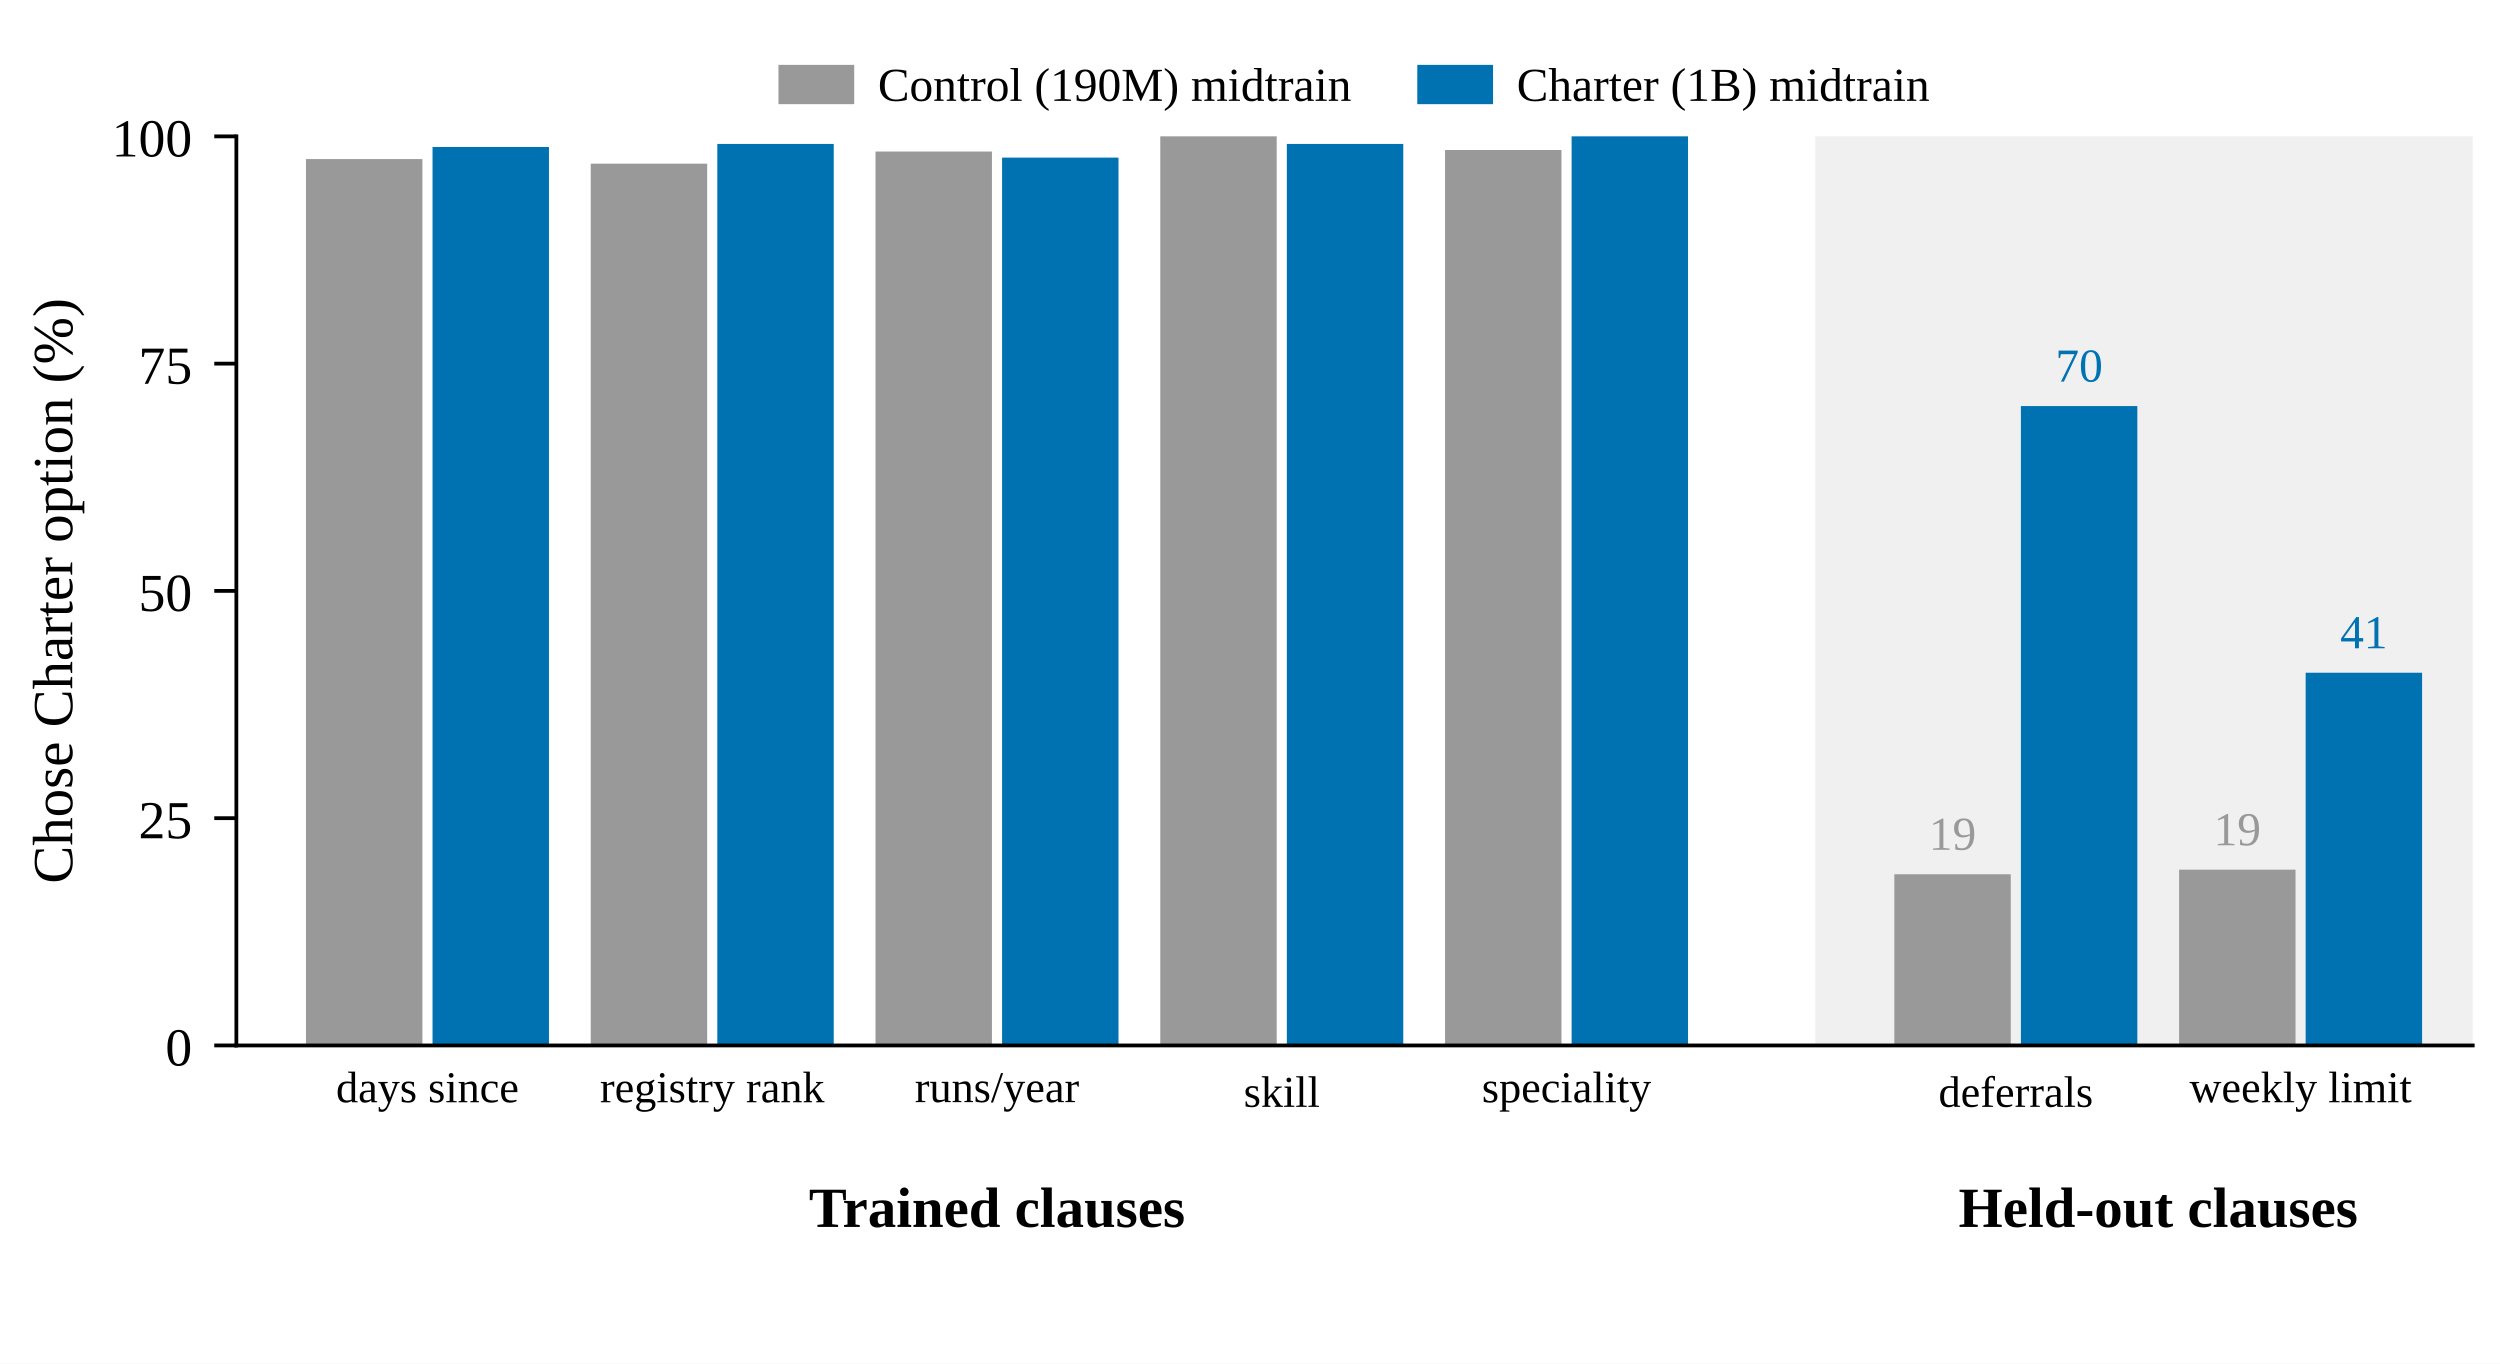
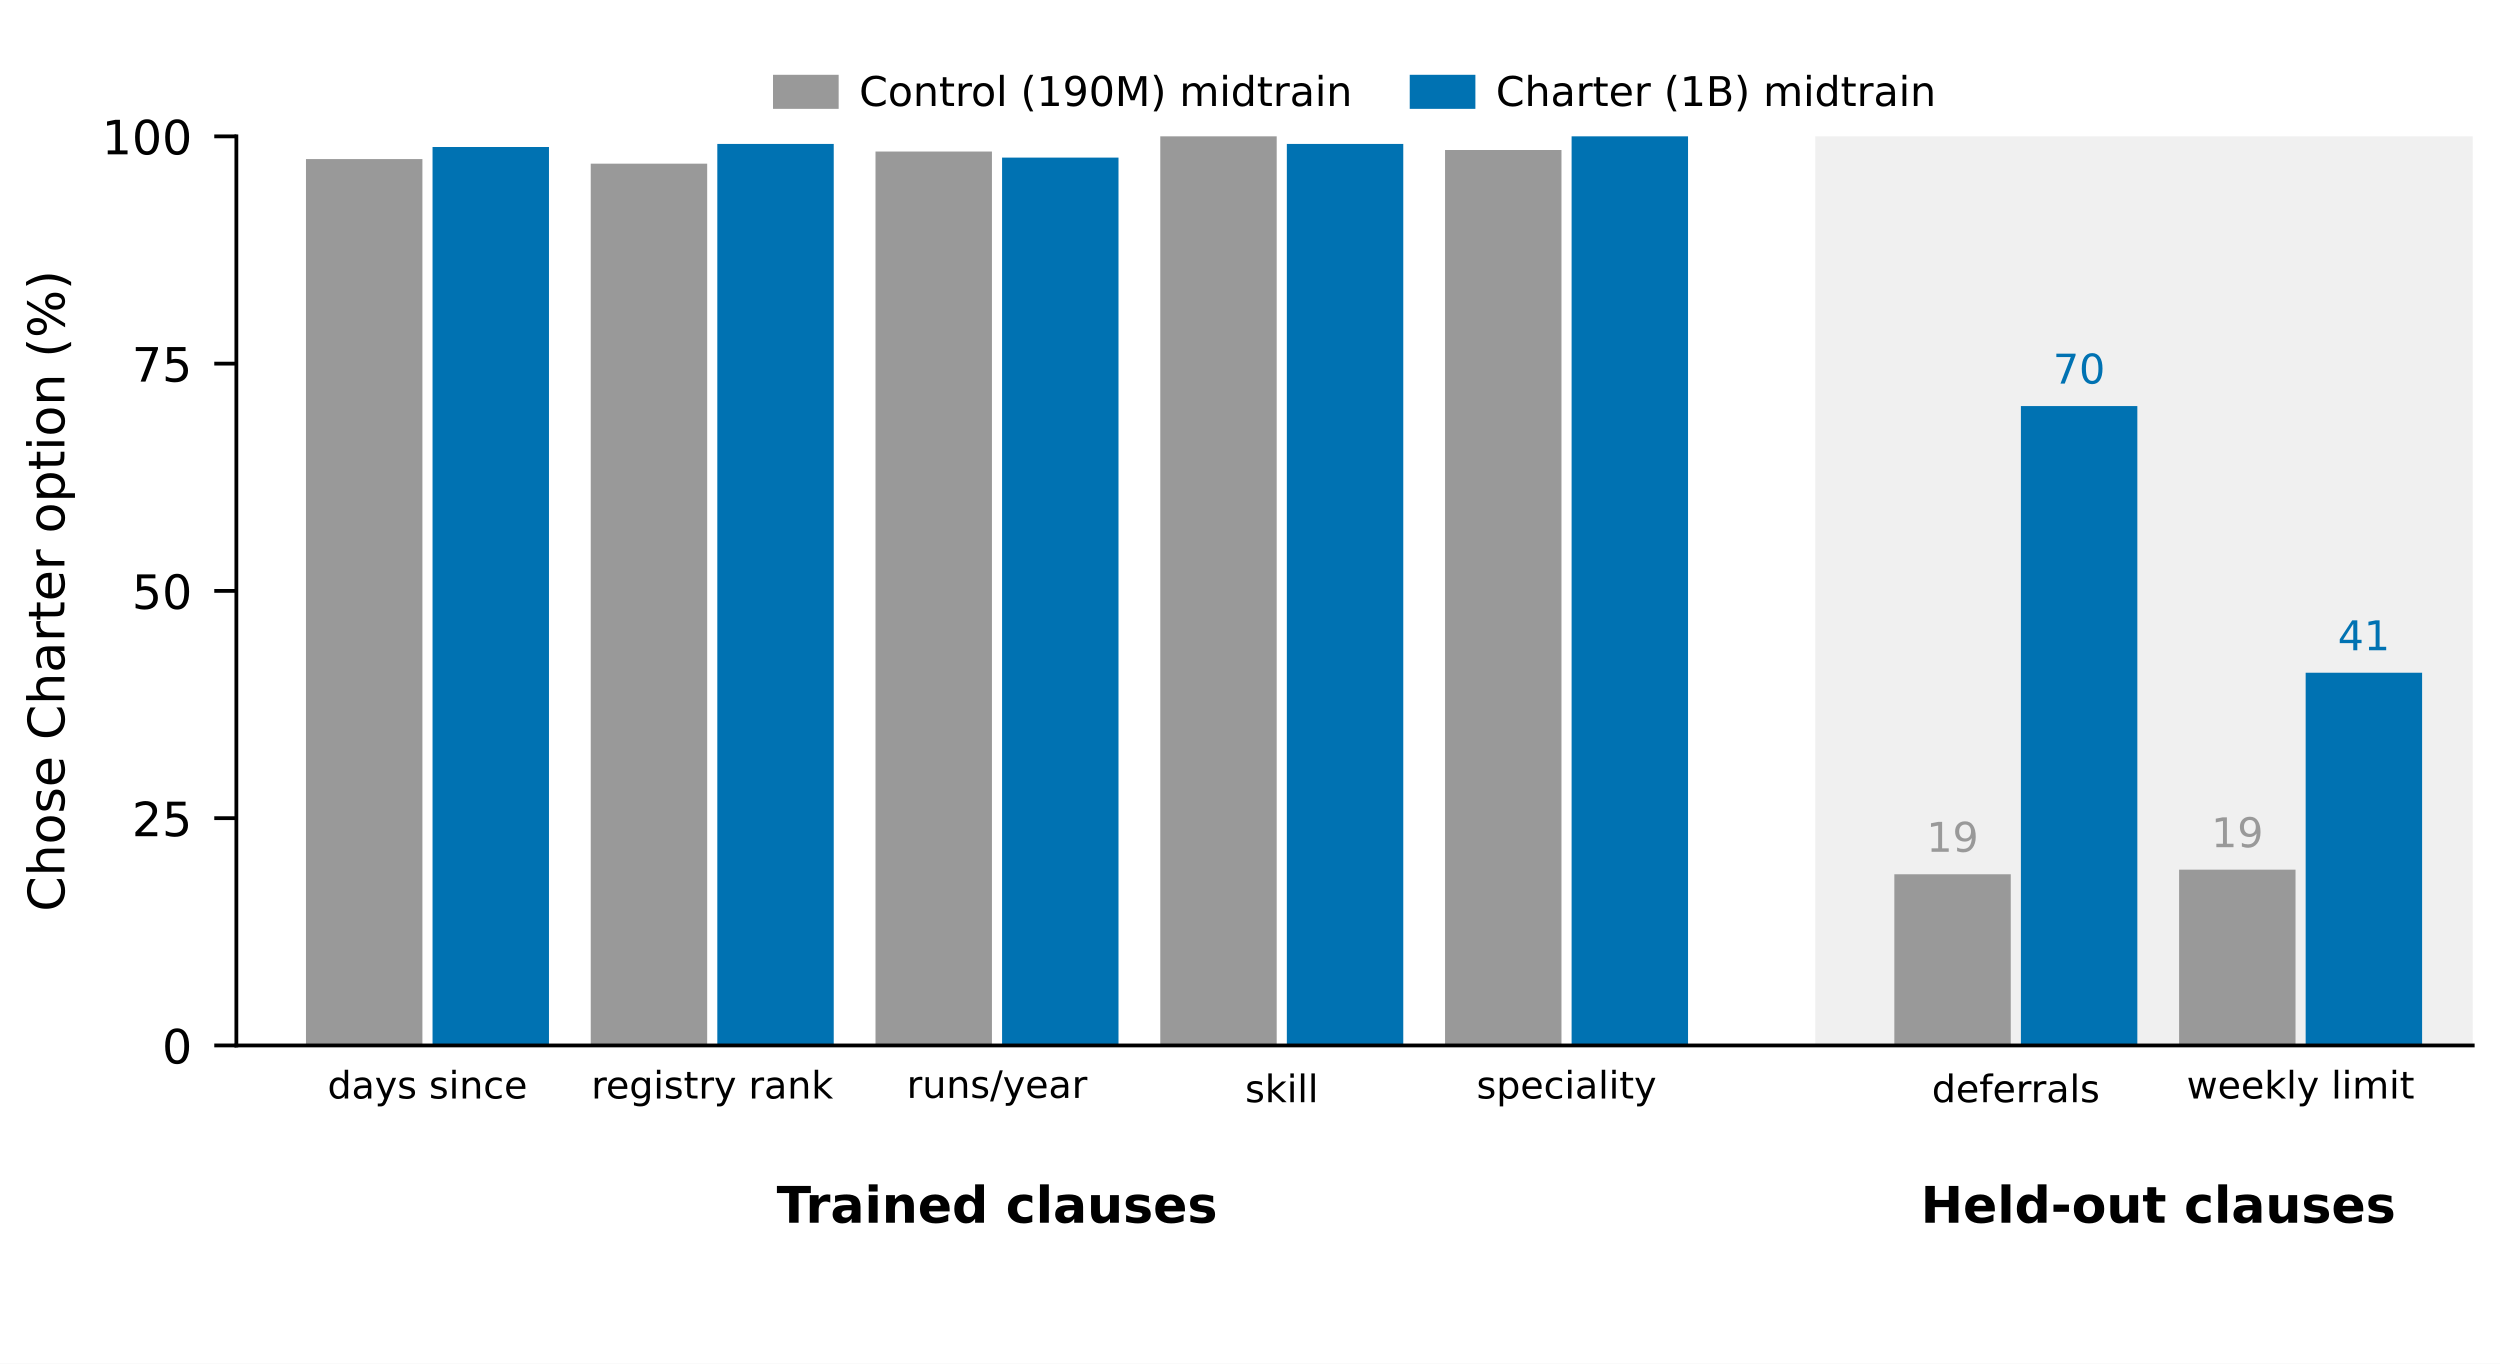
<svg xmlns="http://www.w3.org/2000/svg" xmlns:xlink="http://www.w3.org/1999/xlink" width="396pt" height="216pt" viewBox="0 0 396 216" version="1.1">
  <defs>
    <style type="text/css">*{stroke-linejoin: round; stroke-linecap: butt}</style>
  </defs>
  <g id="figure_1">
    <g id="patch_1">
      <path d="M 0 216  L 396 216  L 396 0  L 0 0  z " style="fill: #ffffff" />
    </g>
    <g id="axes_1">
      <g id="patch_2">
        <path d="M 37.44 165.6  L 391.68 165.6  L 391.68 21.6  L 37.44 21.6  z " style="fill: #ffffff" />
      </g>
      <g id="patch_3">
-         <path d="M 287.533 165.6  L 391.68 165.6  L 391.68 21.6  L 287.533 21.6  z " clip-path="url(#paa51d8c5e2)" style="fill: #f0f0f0" />
+         <path d="M 287.533 165.6  L 391.68 165.6  L 391.68 21.6  L 287.533 21.6  z " clip-path="url(#p09f0919649)" style="fill: #f0f0f0" />
      </g>
      <g id="matplotlib.axis_1">
        <g id="xtick_1">
          <g id="line2d_1" />
          <g id="text_1">
-             <text style="font-size: 7px; font-family: 'Times New Roman', 'Nimbus Roman', 'Liberation Serif', 'STIXGeneral', 'DejaVu Serif', serif; text-anchor: middle" x="67.712" y="174.602" transform="rotate(-0 67.71178 174.6025)">days since</text>
+             <text style="font-size: 6px; font-family: 'DejaVu Sans', sans-serif; text-anchor: middle" x="67.712" y="174.006" transform="rotate(-0 67.71178 174.0056)">days since</text>
          </g>
        </g>
        <g id="xtick_2">
          <g id="line2d_2" />
          <g id="text_2">
-             <text style="font-size: 7px; font-family: 'Times New Roman', 'Nimbus Roman', 'Liberation Serif', 'STIXGeneral', 'DejaVu Serif', serif; text-anchor: middle" x="112.819" y="174.602" transform="rotate(-0 112.8187 174.6025)">registry rank</text>
+             <text style="font-size: 6px; font-family: 'DejaVu Sans', sans-serif; text-anchor: middle" x="112.819" y="174.006" transform="rotate(-0 112.8187 174.0056)">registry rank</text>
          </g>
        </g>
        <g id="xtick_3">
          <g id="line2d_3" />
          <g id="text_3">
-             <text style="font-size: 7px; font-family: 'Times New Roman', 'Nimbus Roman', 'Liberation Serif', 'STIXGeneral', 'DejaVu Serif', serif; text-anchor: middle" x="157.926" y="174.578" transform="rotate(-0 157.9257 174.5779)">runs/year</text>
+             <text style="font-size: 6px; font-family: 'DejaVu Sans', sans-serif; text-anchor: middle" x="157.926" y="173.913" transform="rotate(-0 157.9257 173.9133)">runs/year</text>
          </g>
        </g>
        <g id="xtick_4">
          <g id="line2d_4" />
          <g id="text_4">
-             <text style="font-size: 7px; font-family: 'Times New Roman', 'Nimbus Roman', 'Liberation Serif', 'STIXGeneral', 'DejaVu Serif', serif; text-anchor: middle" x="203.033" y="175.33" transform="rotate(-0 203.0327 175.3304)">skill</text>
+             <text style="font-size: 6px; font-family: 'DejaVu Sans', sans-serif; text-anchor: middle" x="203.033" y="174.587" transform="rotate(-0 203.0327 174.5869)">skill</text>
          </g>
        </g>
        <g id="xtick_5">
          <g id="line2d_5" />
          <g id="text_5">
-             <text style="font-size: 7px; font-family: 'Times New Roman', 'Nimbus Roman', 'Liberation Serif', 'STIXGeneral', 'DejaVu Serif', serif; text-anchor: middle" x="248.14" y="174.602" transform="rotate(-0 248.1396 174.6025)">speciality</text>
+             <text style="font-size: 6px; font-family: 'DejaVu Sans', sans-serif; text-anchor: middle" x="248.14" y="174.006" transform="rotate(-0 248.1396 174.0056)">speciality</text>
          </g>
        </g>
        <g id="xtick_6">
          <g id="line2d_6" />
          <g id="text_6">
-             <text style="font-size: 7px; font-family: 'Times New Roman', 'Nimbus Roman', 'Liberation Serif', 'STIXGeneral', 'DejaVu Serif', serif; text-anchor: middle" x="319.308" y="175.33" transform="rotate(-0 319.3084 175.3304)">deferrals</text>
+             <text style="font-size: 6px; font-family: 'DejaVu Sans', sans-serif; text-anchor: middle" x="319.308" y="174.587" transform="rotate(-0 319.3084 174.5869)">deferrals</text>
          </g>
        </g>
        <g id="xtick_7">
          <g id="line2d_7" />
          <g id="text_7">
-             <text style="font-size: 7px; font-family: 'Times New Roman', 'Nimbus Roman', 'Liberation Serif', 'STIXGeneral', 'DejaVu Serif', serif; text-anchor: middle" x="364.415" y="174.602" transform="rotate(-0 364.4153 174.6025)">weekly limit</text>
+             <text style="font-size: 6px; font-family: 'DejaVu Sans', sans-serif; text-anchor: middle" x="364.415" y="174.006" transform="rotate(-0 364.4153 174.0056)">weekly limit</text>
          </g>
        </g>
      </g>
      <g id="matplotlib.axis_2">
        <g id="ytick_1">
          <g id="line2d_8">
            <defs>
-               <path id="m528546da2f" d="M 0 0  L -3.5 0  " style="stroke: #000000; stroke-width: 0.6" />
+               <path id="m7c467bcc05" d="M 0 0  L -3.5 0  " style="stroke: #000000; stroke-width: 0.6" />
            </defs>
            <g>
-               <use xlink:href="#m528546da2f" x="37.44" y="165.6" style="stroke: #000000; stroke-width: 0.6" />
+               <use xlink:href="#m7c467bcc05" x="37.44" y="165.6" style="stroke: #000000; stroke-width: 0.6" />
            </g>
          </g>
          <g id="text_8">
-             <text style="font-size: 8.5px; font-family: 'Times New Roman', 'Nimbus Roman', 'Liberation Serif', 'STIXGeneral', 'DejaVu Serif', serif; text-anchor: end" x="30.44" y="168.787" transform="rotate(-0 30.44 168.7875)">0</text>
+             <text style="font-size: 7.5px; font-family: 'DejaVu Sans', sans-serif; text-anchor: end" x="30.44" y="168.449" transform="rotate(-0 30.44 168.4491)">0</text>
          </g>
        </g>
        <g id="ytick_2">
          <g id="line2d_9">
            <g>
-               <use xlink:href="#m528546da2f" x="37.44" y="129.6" style="stroke: #000000; stroke-width: 0.6" />
+               <use xlink:href="#m7c467bcc05" x="37.44" y="129.6" style="stroke: #000000; stroke-width: 0.6" />
            </g>
          </g>
          <g id="text_9">
-             <text style="font-size: 8.5px; font-family: 'Times New Roman', 'Nimbus Roman', 'Liberation Serif', 'STIXGeneral', 'DejaVu Serif', serif; text-anchor: end" x="30.44" y="132.787" transform="rotate(-0 30.44 132.7875)">25</text>
+             <text style="font-size: 7.5px; font-family: 'DejaVu Sans', sans-serif; text-anchor: end" x="30.44" y="132.449" transform="rotate(-0 30.44 132.4491)">25</text>
          </g>
        </g>
        <g id="ytick_3">
          <g id="line2d_10">
            <g>
-               <use xlink:href="#m528546da2f" x="37.44" y="93.6" style="stroke: #000000; stroke-width: 0.6" />
+               <use xlink:href="#m7c467bcc05" x="37.44" y="93.6" style="stroke: #000000; stroke-width: 0.6" />
            </g>
          </g>
          <g id="text_10">
-             <text style="font-size: 8.5px; font-family: 'Times New Roman', 'Nimbus Roman', 'Liberation Serif', 'STIXGeneral', 'DejaVu Serif', serif; text-anchor: end" x="30.44" y="96.787" transform="rotate(-0 30.44 96.7875)">50</text>
+             <text style="font-size: 7.5px; font-family: 'DejaVu Sans', sans-serif; text-anchor: end" x="30.44" y="96.449" transform="rotate(-0 30.44 96.44912)">50</text>
          </g>
        </g>
        <g id="ytick_4">
          <g id="line2d_11">
            <g>
-               <use xlink:href="#m528546da2f" x="37.44" y="57.6" style="stroke: #000000; stroke-width: 0.6" />
+               <use xlink:href="#m7c467bcc05" x="37.44" y="57.6" style="stroke: #000000; stroke-width: 0.6" />
            </g>
          </g>
          <g id="text_11">
-             <text style="font-size: 8.5px; font-family: 'Times New Roman', 'Nimbus Roman', 'Liberation Serif', 'STIXGeneral', 'DejaVu Serif', serif; text-anchor: end" x="30.44" y="60.788" transform="rotate(-0 30.44 60.7875)">75</text>
+             <text style="font-size: 7.5px; font-family: 'DejaVu Sans', sans-serif; text-anchor: end" x="30.44" y="60.449" transform="rotate(-0 30.44 60.44912)">75</text>
          </g>
        </g>
        <g id="ytick_5">
          <g id="line2d_12">
            <g>
-               <use xlink:href="#m528546da2f" x="37.44" y="21.6" style="stroke: #000000; stroke-width: 0.6" />
+               <use xlink:href="#m7c467bcc05" x="37.44" y="21.6" style="stroke: #000000; stroke-width: 0.6" />
            </g>
          </g>
          <g id="text_12">
-             <text style="font-size: 8.5px; font-family: 'Times New Roman', 'Nimbus Roman', 'Liberation Serif', 'STIXGeneral', 'DejaVu Serif', serif; text-anchor: end" x="30.44" y="24.788" transform="rotate(-0 30.44 24.7875)">100</text>
+             <text style="font-size: 7.5px; font-family: 'DejaVu Sans', sans-serif; text-anchor: end" x="30.44" y="24.449" transform="rotate(-0 30.44 24.44912)">100</text>
          </g>
        </g>
        <g id="text_13">
-           <text style="font-size: 9px; font-family: 'Times New Roman', 'Nimbus Roman', 'Liberation Serif', 'STIXGeneral', 'DejaVu Serif', serif; text-anchor: middle" x="11.44" y="93.6" transform="rotate(-90 11.44 93.6)">Chose Charter option (%)</text>
+           <text style="font-size: 8px; font-family: 'DejaVu Sans', sans-serif; text-anchor: middle" x="10.203" y="93.6" transform="rotate(-90 10.2025 93.6)">Chose Charter option (%)</text>
        </g>
      </g>
      <g id="patch_4">
-         <path d="M 48.466 165.6  L 66.91 165.6  L 66.91 25.2  L 48.466 25.2  z " clip-path="url(#paa51d8c5e2)" style="fill: #999999" />
+         <path d="M 48.466 165.6  L 66.91 165.6  L 66.91 25.2  L 48.466 25.2  z " clip-path="url(#p09f0919649)" style="fill: #999999" />
      </g>
      <g id="patch_5">
-         <path d="M 68.514 165.6  L 86.957 165.6  L 86.957 23.28  L 68.514 23.28  z " clip-path="url(#paa51d8c5e2)" style="fill: #0072b2" />
+         <path d="M 68.514 165.6  L 86.957 165.6  L 86.957 23.28  L 68.514 23.28  z " clip-path="url(#p09f0919649)" style="fill: #0072b2" />
      </g>
      <g id="patch_6">
-         <path d="M 93.573 165.6  L 112.017 165.6  L 112.017 25.92  L 93.573 25.92  z " clip-path="url(#paa51d8c5e2)" style="fill: #999999" />
+         <path d="M 93.573 165.6  L 112.017 165.6  L 112.017 25.92  L 93.573 25.92  z " clip-path="url(#p09f0919649)" style="fill: #999999" />
      </g>
      <g id="patch_7">
-         <path d="M 113.621 165.6  L 132.064 165.6  L 132.064 22.8  L 113.621 22.8  z " clip-path="url(#paa51d8c5e2)" style="fill: #0072b2" />
+         <path d="M 113.621 165.6  L 132.064 165.6  L 132.064 22.8  L 113.621 22.8  z " clip-path="url(#p09f0919649)" style="fill: #0072b2" />
      </g>
      <g id="patch_8">
-         <path d="M 138.68 165.6  L 157.124 165.6  L 157.124 24  L 138.68 24  z " clip-path="url(#paa51d8c5e2)" style="fill: #999999" />
+         <path d="M 138.68 165.6  L 157.124 165.6  L 157.124 24  L 138.68 24  z " clip-path="url(#p09f0919649)" style="fill: #999999" />
      </g>
      <g id="patch_9">
-         <path d="M 158.728 165.6  L 177.171 165.6  L 177.171 24.96  L 158.728 24.96  z " clip-path="url(#paa51d8c5e2)" style="fill: #0072b2" />
+         <path d="M 158.728 165.6  L 177.171 165.6  L 177.171 24.96  L 158.728 24.96  z " clip-path="url(#p09f0919649)" style="fill: #0072b2" />
      </g>
      <g id="patch_10">
-         <path d="M 183.787 165.6  L 202.231 165.6  L 202.231 21.6  L 183.787 21.6  z " clip-path="url(#paa51d8c5e2)" style="fill: #999999" />
+         <path d="M 183.787 165.6  L 202.231 165.6  L 202.231 21.6  L 183.787 21.6  z " clip-path="url(#p09f0919649)" style="fill: #999999" />
      </g>
      <g id="patch_11">
-         <path d="M 203.835 165.6  L 222.278 165.6  L 222.278 22.8  L 203.835 22.8  z " clip-path="url(#paa51d8c5e2)" style="fill: #0072b2" />
+         <path d="M 203.835 165.6  L 222.278 165.6  L 222.278 22.8  L 203.835 22.8  z " clip-path="url(#p09f0919649)" style="fill: #0072b2" />
      </g>
      <g id="patch_12">
-         <path d="M 228.894 165.6  L 247.338 165.6  L 247.338 23.76  L 228.894 23.76  z " clip-path="url(#paa51d8c5e2)" style="fill: #999999" />
+         <path d="M 228.894 165.6  L 247.338 165.6  L 247.338 23.76  L 228.894 23.76  z " clip-path="url(#p09f0919649)" style="fill: #999999" />
      </g>
      <g id="patch_13">
-         <path d="M 248.942 165.6  L 267.385 165.6  L 267.385 21.6  L 248.942 21.6  z " clip-path="url(#paa51d8c5e2)" style="fill: #0072b2" />
+         <path d="M 248.942 165.6  L 267.385 165.6  L 267.385 21.6  L 248.942 21.6  z " clip-path="url(#p09f0919649)" style="fill: #0072b2" />
      </g>
      <g id="patch_14">
-         <path d="M 300.063 165.6  L 318.506 165.6  L 318.506 138.48  L 300.063 138.48  z " clip-path="url(#paa51d8c5e2)" style="fill: #999999" />
+         <path d="M 300.063 165.6  L 318.506 165.6  L 318.506 138.48  L 300.063 138.48  z " clip-path="url(#p09f0919649)" style="fill: #999999" />
      </g>
      <g id="patch_15">
-         <path d="M 320.11 165.6  L 338.554 165.6  L 338.554 64.32  L 320.11 64.32  z " clip-path="url(#paa51d8c5e2)" style="fill: #0072b2" />
+         <path d="M 320.11 165.6  L 338.554 165.6  L 338.554 64.32  L 320.11 64.32  z " clip-path="url(#p09f0919649)" style="fill: #0072b2" />
      </g>
      <g id="patch_16">
-         <path d="M 345.17 165.6  L 363.613 165.6  L 363.613 137.76  L 345.17 137.76  z " clip-path="url(#paa51d8c5e2)" style="fill: #999999" />
+         <path d="M 345.17 165.6  L 363.613 165.6  L 363.613 137.76  L 345.17 137.76  z " clip-path="url(#p09f0919649)" style="fill: #999999" />
      </g>
      <g id="patch_17">
-         <path d="M 365.217 165.6  L 383.661 165.6  L 383.661 106.56  L 365.217 106.56  z " clip-path="url(#paa51d8c5e2)" style="fill: #0072b2" />
+         <path d="M 365.217 165.6  L 383.661 165.6  L 383.661 106.56  L 365.217 106.56  z " clip-path="url(#p09f0919649)" style="fill: #0072b2" />
      </g>
      <g id="patch_18">
        <path d="M 37.44 165.6  L 37.44 21.6  " style="fill: none; stroke: #000000; stroke-width: 0.6; stroke-linejoin: miter; stroke-linecap: square" />
      </g>
      <g id="patch_19">
        <path d="M 37.44 165.6  L 391.68 165.6  " style="fill: none; stroke: #000000; stroke-width: 0.6; stroke-linejoin: miter; stroke-linecap: square" />
      </g>
      <g id="text_14">
-         <text style="font-weight: 700; font-size: 9px; font-family: 'Times New Roman', 'Nimbus Roman', 'Liberation Serif', 'STIXGeneral', 'DejaVu Serif', serif; text-anchor: middle" x="157.926" y="194.35" transform="rotate(-0 157.9257 194.35)">Trained clauses</text>
+         <text style="font-weight: 700; font-size: 8px; font-family: 'DejaVu Sans', sans-serif; text-anchor: middle" x="157.926" y="193.679" transform="rotate(-0 157.9257 193.6788)">Trained clauses</text>
      </g>
      <g id="text_15">
-         <text style="font-weight: 700; font-size: 9px; font-family: 'Times New Roman', 'Nimbus Roman', 'Liberation Serif', 'STIXGeneral', 'DejaVu Serif', serif; text-anchor: middle" x="341.862" y="194.35" transform="rotate(-0 341.8619 194.35)">Held-out clauses</text>
+         <text style="font-weight: 700; font-size: 8px; font-family: 'DejaVu Sans', sans-serif; text-anchor: middle" x="341.862" y="193.679" transform="rotate(-0 341.8619 193.6788)">Held-out clauses</text>
      </g>
      <g id="legend_1">
        <g id="patch_20">
-           <path d="M 123.308 16.5  L 135.308 16.5  L 135.308 10.275  L 123.308 10.275  z " style="fill: #999999" />
+           <path d="M 122.444 17.243  L 132.844 17.243  L 132.844 11.848  L 122.444 11.848  z " style="fill: #999999" />
        </g>
        <g id="text_16">
-           <text style="font-size: 7.5px; font-family: 'Times New Roman', 'Nimbus Roman', 'Liberation Serif', 'STIXGeneral', 'DejaVu Serif', serif; text-anchor: start" x="139.058" y="15.975" transform="rotate(-0 139.0584 15.975)">Control (190M) midtrain</text>
+           <text style="font-size: 6.5px; font-family: 'DejaVu Sans', sans-serif; text-anchor: start" x="136.094" y="16.788" transform="rotate(-0 136.0943 16.78848)">Control (190M) midtrain</text>
        </g>
        <g id="patch_21">
-           <path d="M 224.498 16.5  L 236.498 16.5  L 236.498 10.275  L 224.498 10.275  z " style="fill: #0072b2" />
+           <path d="M 223.301 17.243  L 233.701 17.243  L 233.701 11.848  L 223.301 11.848  z " style="fill: #0072b2" />
        </g>
        <g id="text_17">
-           <text style="font-size: 7.5px; font-family: 'Times New Roman', 'Nimbus Roman', 'Liberation Serif', 'STIXGeneral', 'DejaVu Serif', serif; text-anchor: start" x="240.248" y="15.975" transform="rotate(-0 240.2475 15.975)">Charter (1B) midtrain</text>
+           <text style="font-size: 6.5px; font-family: 'DejaVu Sans', sans-serif; text-anchor: start" x="236.951" y="16.788" transform="rotate(-0 236.951 16.78848)">Charter (1B) midtrain</text>
        </g>
      </g>
      <g id="text_18">
-         <text style="font-size: 7.5px; font-family: 'Times New Roman', 'Nimbus Roman', 'Liberation Serif', 'STIXGeneral', 'DejaVu Serif', serif; text-anchor: middle; fill: #999999" x="309.285" y="134.605" transform="rotate(-0 309.2846 134.605)">19</text>
+         <text style="font-size: 6.5px; font-family: 'DejaVu Sans', sans-serif; text-anchor: middle; fill: #999999" x="309.285" y="134.918" transform="rotate(-0 309.2846 134.9185)">19</text>
      </g>
      <g id="text_19">
-         <text style="font-size: 7.5px; font-family: 'Times New Roman', 'Nimbus Roman', 'Liberation Serif', 'STIXGeneral', 'DejaVu Serif', serif; text-anchor: middle; fill: #0072b2" x="329.332" y="60.445" transform="rotate(-0 329.3322 60.445)">70</text>
+         <text style="font-size: 6.5px; font-family: 'DejaVu Sans', sans-serif; text-anchor: middle; fill: #0072b2" x="329.332" y="60.758" transform="rotate(-0 329.3322 60.75848)">70</text>
      </g>
      <g id="text_20">
-         <text style="font-size: 7.5px; font-family: 'Times New Roman', 'Nimbus Roman', 'Liberation Serif', 'STIXGeneral', 'DejaVu Serif', serif; text-anchor: middle; fill: #999999" x="354.392" y="133.885" transform="rotate(-0 354.3916 133.885)">19</text>
+         <text style="font-size: 6.5px; font-family: 'DejaVu Sans', sans-serif; text-anchor: middle; fill: #999999" x="354.392" y="134.198" transform="rotate(-0 354.3916 134.1985)">19</text>
      </g>
      <g id="text_21">
-         <text style="font-size: 7.5px; font-family: 'Times New Roman', 'Nimbus Roman', 'Liberation Serif', 'STIXGeneral', 'DejaVu Serif', serif; text-anchor: middle; fill: #0072b2" x="374.439" y="102.685" transform="rotate(-0 374.4391 102.685)">41</text>
+         <text style="font-size: 6.5px; font-family: 'DejaVu Sans', sans-serif; text-anchor: middle; fill: #0072b2" x="374.439" y="102.998" transform="rotate(-0 374.4391 102.9985)">41</text>
      </g>
    </g>
  </g>
  <defs>
-     <clipPath id="paa51d8c5e2">
+     <clipPath id="p09f0919649">
      <rect x="37.44" y="21.6" width="354.24" height="144" />
    </clipPath>
  </defs>
</svg>
